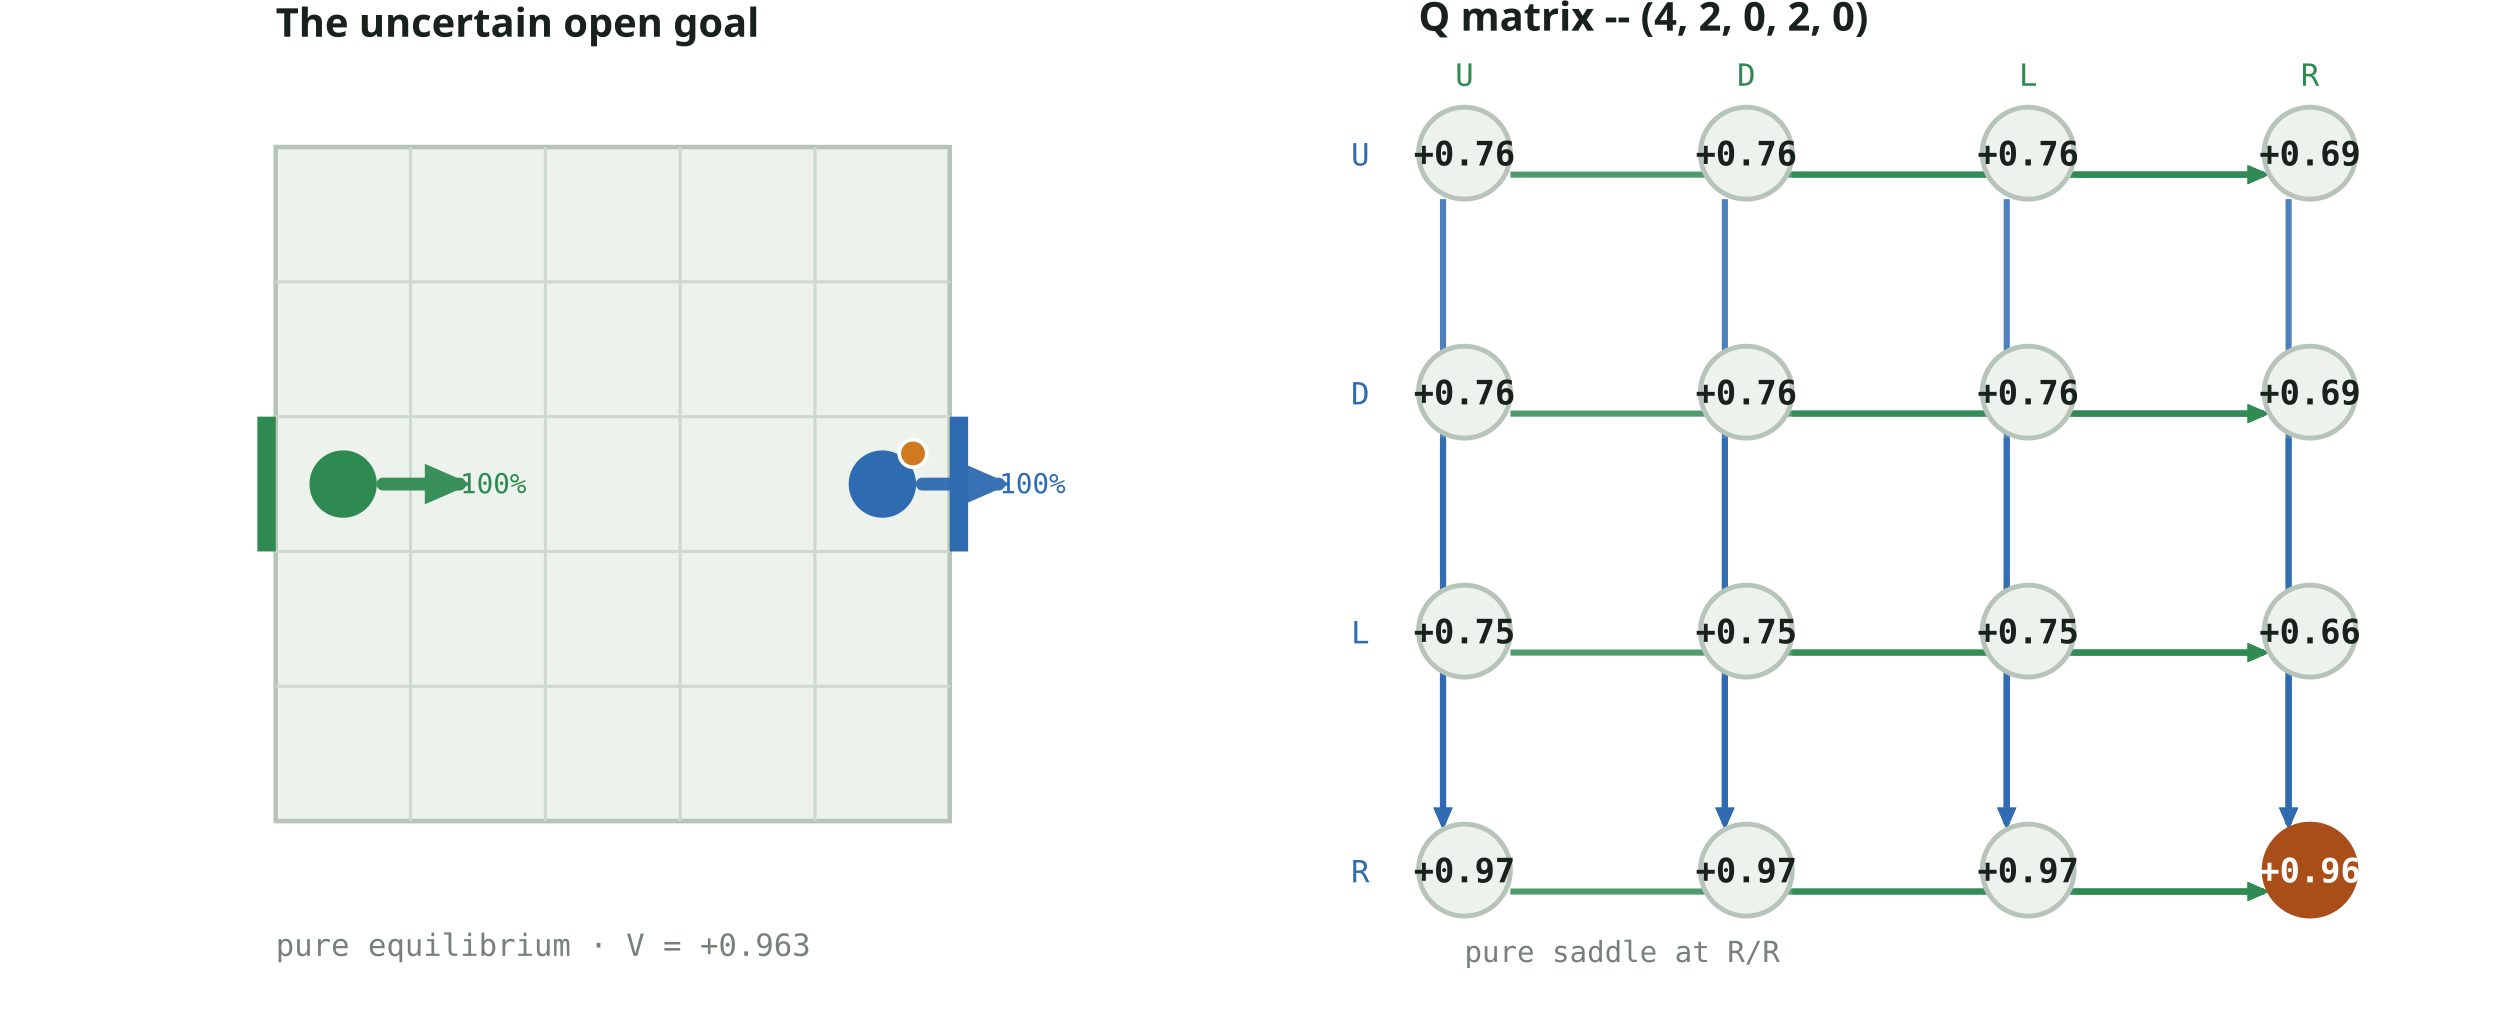
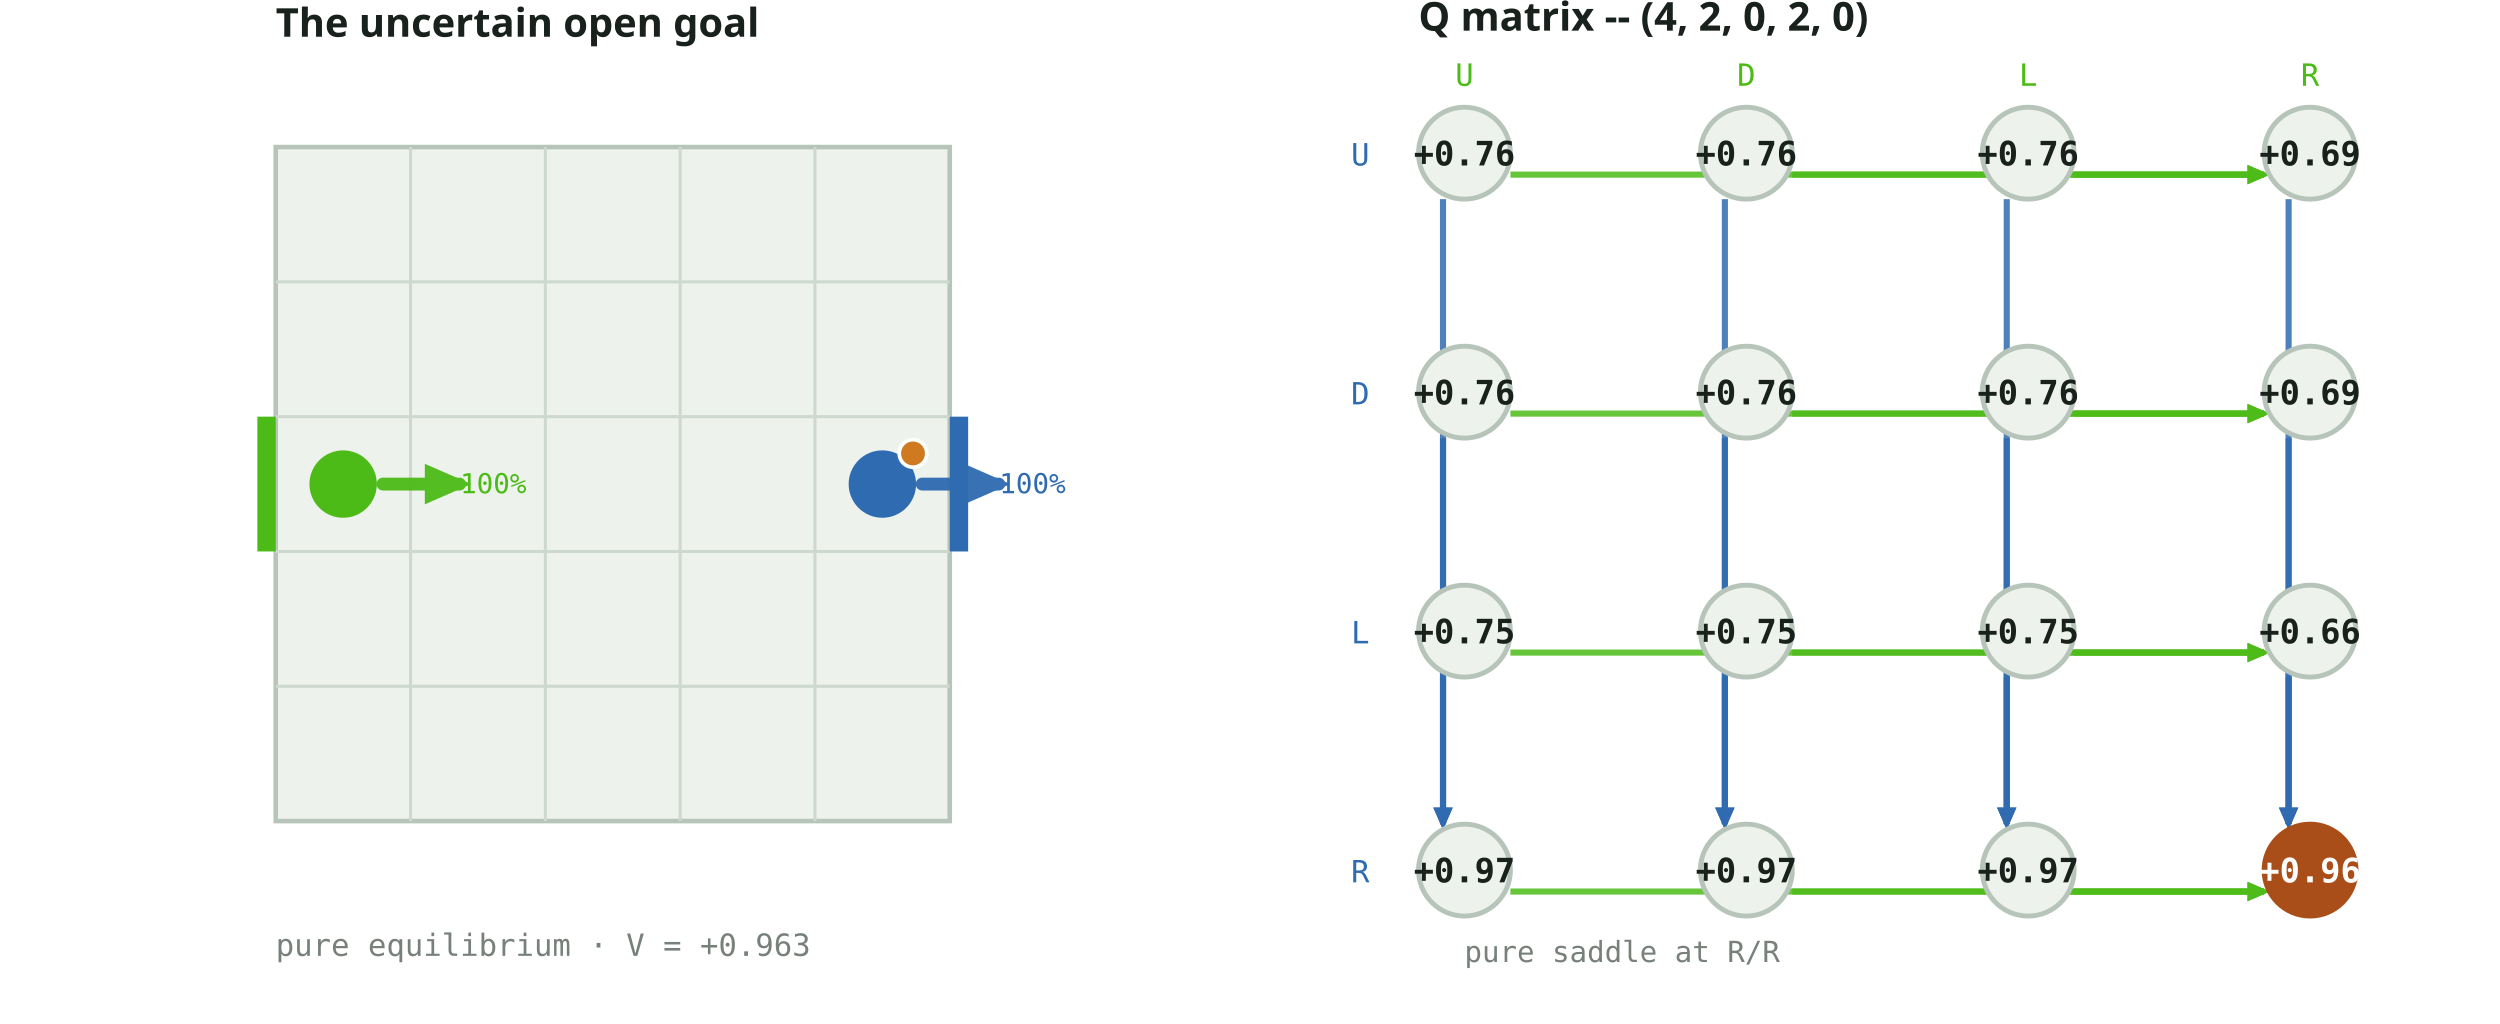
<svg xmlns="http://www.w3.org/2000/svg" viewBox="0 0 816 334" role="img" aria-label="panel">
  <g transform="translate(60.0 18.0)">
    <clipPath id="pnl0">
      <rect x="-16.0" y="-16.0" width="312.0" height="330.0" />
    </clipPath>
    <g clip-path="url(#pnl0)">
      <defs>
        <marker id="ah-2f6bb0" viewBox="0 0 8 8" refX="6" refY="4" markerWidth="3.6" markerHeight="3.6" orient="auto">
          <path d="M0 0.5 L8 4 L0 7.5 z" fill="var(--p0, #2f6bb0)" />
        </marker>
        <marker id="ah-2f8a52" viewBox="0 0 8 8" refX="6" refY="4" markerWidth="3.6" markerHeight="3.6" orient="auto">
-           <path d="M0 0.5 L8 4 L0 7.5 z" fill="var(--p1, #2f8a52)" />
+           <path d="M0 0.5 L8 4 L0 7.5 z" fill="var(--p1, #4CBB17)" />
        </marker>
      </defs>
      <rect x="30" y="30" width="220" height="220" fill="var(--tint, #eef2ec)" stroke="var(--rule-strong, #b7c4b9)" stroke-width="1.5" />
      <line x1="74" y1="30" x2="74" y2="250" stroke="var(--rule, #cdd8ce)" stroke-width="1" />
      <line x1="118" y1="30" x2="118" y2="250" stroke="var(--rule, #cdd8ce)" stroke-width="1" />
      <line x1="162" y1="30" x2="162" y2="250" stroke="var(--rule, #cdd8ce)" stroke-width="1" />
      <line x1="206" y1="30" x2="206" y2="250" stroke="var(--rule, #cdd8ce)" stroke-width="1" />
      <line x1="30" y1="74" x2="250" y2="74" stroke="var(--rule, #cdd8ce)" stroke-width="1" />
      <line x1="30" y1="118" x2="250" y2="118" stroke="var(--rule, #cdd8ce)" stroke-width="1" />
      <line x1="30" y1="162" x2="250" y2="162" stroke="var(--rule, #cdd8ce)" stroke-width="1" />
      <line x1="30" y1="206" x2="250" y2="206" stroke="var(--rule, #cdd8ce)" stroke-width="1" />
-       <rect x="24" y="118" width="6" height="44" fill="var(--p1, #2f8a52)" />
+       <rect x="24" y="118" width="6" height="44" fill="var(--p1, #4CBB17)" />
      <rect x="250" y="118" width="6" height="44" fill="var(--p0, #2f6bb0)" />
      <circle cx="228.0" cy="140.0" r="11" fill="var(--p0, #2f6bb0)" />
-       <circle cx="52.0" cy="140.0" r="11" fill="var(--p1, #2f8a52)" />
+       <circle cx="52.0" cy="140.0" r="11" fill="var(--p1, #4CBB17)" />
      <circle cx="238.0" cy="130.0" r="4.5" fill="var(--ball, #cf7a20)" stroke="var(--paper, #ffffff)" stroke-width="1.2" />
      <line x1="241.0" y1="140.0" x2="266.0" y2="140.0" stroke="var(--p0, #2f6bb0)" stroke-width="4.2" stroke-linecap="round" opacity="0.95" marker-end="url(#ah-2f6bb0)" />
      <text x="277.0" y="143.0" text-anchor="middle" font-family="ui-monospace,monospace" font-size="9" fill="var(--p0, #2f6bb0)">100%</text>
-       <line x1="65.0" y1="140.0" x2="90.0" y2="140.0" stroke="var(--p1, #2f8a52)" stroke-width="4.2" stroke-linecap="round" opacity="0.95" marker-end="url(#ah-2f8a52)" />
-       <text x="101.0" y="143.0" text-anchor="middle" font-family="ui-monospace,monospace" font-size="9" fill="var(--p1, #2f8a52)">100%</text>
+       <line x1="65.0" y1="140.0" x2="90.0" y2="140.0" stroke="var(--p1, #4CBB17)" stroke-width="4.2" stroke-linecap="round" opacity="0.95" marker-end="url(#ah-2f8a52)" />
+       <text x="101.0" y="143.0" text-anchor="middle" font-family="ui-monospace,monospace" font-size="9" fill="var(--p1, #4CBB17)">100%</text>
      <text x="30" y="294" font-family="ui-monospace,monospace" font-size="10" fill="var(--ink-faint, #77817a)">pure equilibrium · V = +0.963</text>
      <text x="30" y="-6" font-family="Barlow Semi Condensed,sans-serif" font-weight="600" font-size="13" fill="var(--ink, #19211c)">The uncertain open goal</text>
    </g>
  </g>
  <g transform="translate(432.0 16.0)">
    <clipPath id="pnl1">
      <rect x="-16.0" y="-16.0" width="400.0" height="334.0" />
    </clipPath>
    <g clip-path="url(#pnl1)">
      <text x="31" y="-6" font-family="Barlow Semi Condensed,sans-serif" font-weight="600" font-size="13" fill="var(--ink, #19211c)">Q matrix -- (4, 2, 0, 2, 0)</text>
      <defs>
        <marker id="ah-2f6bb0" viewBox="0 0 8 8" refX="6" refY="4" markerWidth="3.6" markerHeight="3.6" orient="auto">
          <path d="M0 0.5 L8 4 L0 7.5 z" fill="var(--p0, #2f6bb0)" />
        </marker>
        <marker id="ah-2f8a52" viewBox="0 0 8 8" refX="6" refY="4" markerWidth="3.6" markerHeight="3.6" orient="auto">
-           <path d="M0 0.5 L8 4 L0 7.5 z" fill="var(--p1, #2f8a52)" />
+           <path d="M0 0.5 L8 4 L0 7.5 z" fill="var(--p1, #4CBB17)" />
        </marker>
      </defs>
-       <text x="46" y="12" text-anchor="middle" font-family="ui-monospace,monospace" font-size="10" fill="var(--p1, #2f8a52)">U</text>
-       <text x="138" y="12" text-anchor="middle" font-family="ui-monospace,monospace" font-size="10" fill="var(--p1, #2f8a52)">D</text>
-       <text x="230" y="12" text-anchor="middle" font-family="ui-monospace,monospace" font-size="10" fill="var(--p1, #2f8a52)">L</text>
-       <text x="322" y="12" text-anchor="middle" font-family="ui-monospace,monospace" font-size="10" fill="var(--p1, #2f8a52)">R</text>
+       <text x="46" y="12" text-anchor="middle" font-family="ui-monospace,monospace" font-size="10" fill="var(--p1, #4CBB17)">U</text>
+       <text x="138" y="12" text-anchor="middle" font-family="ui-monospace,monospace" font-size="10" fill="var(--p1, #4CBB17)">D</text>
+       <text x="230" y="12" text-anchor="middle" font-family="ui-monospace,monospace" font-size="10" fill="var(--p1, #4CBB17)">L</text>
+       <text x="322" y="12" text-anchor="middle" font-family="ui-monospace,monospace" font-size="10" fill="var(--p1, #4CBB17)">R</text>
      <text x="12" y="38" text-anchor="middle" font-family="ui-monospace,monospace" font-size="10" fill="var(--p0, #2f6bb0)">U</text>
      <text x="12" y="116" text-anchor="middle" font-family="ui-monospace,monospace" font-size="10" fill="var(--p0, #2f6bb0)">D</text>
      <text x="12" y="194" text-anchor="middle" font-family="ui-monospace,monospace" font-size="10" fill="var(--p0, #2f6bb0)">L</text>
      <text x="12" y="272" text-anchor="middle" font-family="ui-monospace,monospace" font-size="10" fill="var(--p0, #2f6bb0)">R</text>
      <line x1="39.0" y1="49.0" x2="39.0" y2="253.0" stroke="var(--p0, #2f6bb0)" stroke-width="2" marker-end="url(#ah-2f6bb0)" opacity=".85" />
      <line x1="39.0" y1="127.0" x2="39.0" y2="253.0" stroke="var(--p0, #2f6bb0)" stroke-width="2" marker-end="url(#ah-2f6bb0)" opacity=".85" />
      <line x1="39.0" y1="205.0" x2="39.0" y2="253.0" stroke="var(--p0, #2f6bb0)" stroke-width="2" marker-end="url(#ah-2f6bb0)" opacity=".85" />
      <line x1="131.0" y1="49.0" x2="131.0" y2="253.0" stroke="var(--p0, #2f6bb0)" stroke-width="2" marker-end="url(#ah-2f6bb0)" opacity=".85" />
      <line x1="131.0" y1="127.0" x2="131.0" y2="253.0" stroke="var(--p0, #2f6bb0)" stroke-width="2" marker-end="url(#ah-2f6bb0)" opacity=".85" />
      <line x1="131.0" y1="205.0" x2="131.0" y2="253.0" stroke="var(--p0, #2f6bb0)" stroke-width="2" marker-end="url(#ah-2f6bb0)" opacity=".85" />
      <line x1="223.0" y1="49.0" x2="223.0" y2="253.0" stroke="var(--p0, #2f6bb0)" stroke-width="2" marker-end="url(#ah-2f6bb0)" opacity=".85" />
      <line x1="223.0" y1="127.0" x2="223.0" y2="253.0" stroke="var(--p0, #2f6bb0)" stroke-width="2" marker-end="url(#ah-2f6bb0)" opacity=".85" />
      <line x1="223.0" y1="205.0" x2="223.0" y2="253.0" stroke="var(--p0, #2f6bb0)" stroke-width="2" marker-end="url(#ah-2f6bb0)" opacity=".85" />
      <line x1="315.0" y1="49.0" x2="315.0" y2="253.0" stroke="var(--p0, #2f6bb0)" stroke-width="2" marker-end="url(#ah-2f6bb0)" opacity=".85" />
      <line x1="315.0" y1="127.0" x2="315.0" y2="253.0" stroke="var(--p0, #2f6bb0)" stroke-width="2" marker-end="url(#ah-2f6bb0)" opacity=".85" />
      <line x1="315.0" y1="205.0" x2="315.0" y2="253.0" stroke="var(--p0, #2f6bb0)" stroke-width="2" marker-end="url(#ah-2f6bb0)" opacity=".85" />
-       <line x1="61.0" y1="41.0" x2="307.0" y2="41.0" stroke="var(--p1, #2f8a52)" stroke-width="2" marker-end="url(#ah-2f8a52)" opacity=".85" />
-       <line x1="153.0" y1="41.0" x2="307.0" y2="41.0" stroke="var(--p1, #2f8a52)" stroke-width="2" marker-end="url(#ah-2f8a52)" opacity=".85" />
-       <line x1="245.0" y1="41.0" x2="307.0" y2="41.0" stroke="var(--p1, #2f8a52)" stroke-width="2" marker-end="url(#ah-2f8a52)" opacity=".85" />
-       <line x1="61.0" y1="119.0" x2="307.0" y2="119.0" stroke="var(--p1, #2f8a52)" stroke-width="2" marker-end="url(#ah-2f8a52)" opacity=".85" />
-       <line x1="153.0" y1="119.0" x2="307.0" y2="119.0" stroke="var(--p1, #2f8a52)" stroke-width="2" marker-end="url(#ah-2f8a52)" opacity=".85" />
-       <line x1="245.0" y1="119.0" x2="307.0" y2="119.0" stroke="var(--p1, #2f8a52)" stroke-width="2" marker-end="url(#ah-2f8a52)" opacity=".85" />
-       <line x1="61.0" y1="197.0" x2="307.0" y2="197.0" stroke="var(--p1, #2f8a52)" stroke-width="2" marker-end="url(#ah-2f8a52)" opacity=".85" />
-       <line x1="153.0" y1="197.0" x2="307.0" y2="197.0" stroke="var(--p1, #2f8a52)" stroke-width="2" marker-end="url(#ah-2f8a52)" opacity=".85" />
-       <line x1="245.0" y1="197.0" x2="307.0" y2="197.0" stroke="var(--p1, #2f8a52)" stroke-width="2" marker-end="url(#ah-2f8a52)" opacity=".85" />
-       <line x1="61.0" y1="275.0" x2="307.0" y2="275.0" stroke="var(--p1, #2f8a52)" stroke-width="2" marker-end="url(#ah-2f8a52)" opacity=".85" />
-       <line x1="153.0" y1="275.0" x2="307.0" y2="275.0" stroke="var(--p1, #2f8a52)" stroke-width="2" marker-end="url(#ah-2f8a52)" opacity=".85" />
-       <line x1="245.0" y1="275.0" x2="307.0" y2="275.0" stroke="var(--p1, #2f8a52)" stroke-width="2" marker-end="url(#ah-2f8a52)" opacity=".85" />
+       <line x1="61.0" y1="41.0" x2="307.0" y2="41.0" stroke="var(--p1, #4CBB17)" stroke-width="2" marker-end="url(#ah-2f8a52)" opacity=".85" />
+       <line x1="153.0" y1="41.0" x2="307.0" y2="41.0" stroke="var(--p1, #4CBB17)" stroke-width="2" marker-end="url(#ah-2f8a52)" opacity=".85" />
+       <line x1="245.0" y1="41.0" x2="307.0" y2="41.0" stroke="var(--p1, #4CBB17)" stroke-width="2" marker-end="url(#ah-2f8a52)" opacity=".85" />
+       <line x1="61.0" y1="119.0" x2="307.0" y2="119.0" stroke="var(--p1, #4CBB17)" stroke-width="2" marker-end="url(#ah-2f8a52)" opacity=".85" />
+       <line x1="153.0" y1="119.0" x2="307.0" y2="119.0" stroke="var(--p1, #4CBB17)" stroke-width="2" marker-end="url(#ah-2f8a52)" opacity=".85" />
+       <line x1="245.0" y1="119.0" x2="307.0" y2="119.0" stroke="var(--p1, #4CBB17)" stroke-width="2" marker-end="url(#ah-2f8a52)" opacity=".85" />
+       <line x1="61.0" y1="197.0" x2="307.0" y2="197.0" stroke="var(--p1, #4CBB17)" stroke-width="2" marker-end="url(#ah-2f8a52)" opacity=".85" />
+       <line x1="153.0" y1="197.0" x2="307.0" y2="197.0" stroke="var(--p1, #4CBB17)" stroke-width="2" marker-end="url(#ah-2f8a52)" opacity=".85" />
+       <line x1="245.0" y1="197.0" x2="307.0" y2="197.0" stroke="var(--p1, #4CBB17)" stroke-width="2" marker-end="url(#ah-2f8a52)" opacity=".85" />
+       <line x1="61.0" y1="275.0" x2="307.0" y2="275.0" stroke="var(--p1, #4CBB17)" stroke-width="2" marker-end="url(#ah-2f8a52)" opacity=".85" />
+       <line x1="153.0" y1="275.0" x2="307.0" y2="275.0" stroke="var(--p1, #4CBB17)" stroke-width="2" marker-end="url(#ah-2f8a52)" opacity=".85" />
+       <line x1="245.0" y1="275.0" x2="307.0" y2="275.0" stroke="var(--p1, #4CBB17)" stroke-width="2" marker-end="url(#ah-2f8a52)" opacity=".85" />
      <circle cx="46.0" cy="34.0" r="15" fill="var(--tint, #eef2ec)" stroke="var(--rule-strong, #b7c4b9)" stroke-width="1.6" />
      <text x="46.0" y="38.0" text-anchor="middle" font-family="ui-monospace,monospace" font-weight="600" font-size="11" fill="var(--ink, #19211c)">+0.76</text>
      <circle cx="138.0" cy="34.0" r="15" fill="var(--tint, #eef2ec)" stroke="var(--rule-strong, #b7c4b9)" stroke-width="1.6" />
      <text x="138.0" y="38.0" text-anchor="middle" font-family="ui-monospace,monospace" font-weight="600" font-size="11" fill="var(--ink, #19211c)">+0.76</text>
      <circle cx="230.0" cy="34.0" r="15" fill="var(--tint, #eef2ec)" stroke="var(--rule-strong, #b7c4b9)" stroke-width="1.6" />
      <text x="230.0" y="38.0" text-anchor="middle" font-family="ui-monospace,monospace" font-weight="600" font-size="11" fill="var(--ink, #19211c)">+0.76</text>
      <circle cx="322.0" cy="34.0" r="15" fill="var(--tint, #eef2ec)" stroke="var(--rule-strong, #b7c4b9)" stroke-width="1.6" />
      <text x="322.0" y="38.0" text-anchor="middle" font-family="ui-monospace,monospace" font-weight="600" font-size="11" fill="var(--ink, #19211c)">+0.69</text>
      <circle cx="46.0" cy="112.0" r="15" fill="var(--tint, #eef2ec)" stroke="var(--rule-strong, #b7c4b9)" stroke-width="1.6" />
      <text x="46.0" y="116.0" text-anchor="middle" font-family="ui-monospace,monospace" font-weight="600" font-size="11" fill="var(--ink, #19211c)">+0.76</text>
      <circle cx="138.0" cy="112.0" r="15" fill="var(--tint, #eef2ec)" stroke="var(--rule-strong, #b7c4b9)" stroke-width="1.6" />
      <text x="138.0" y="116.0" text-anchor="middle" font-family="ui-monospace,monospace" font-weight="600" font-size="11" fill="var(--ink, #19211c)">+0.76</text>
      <circle cx="230.0" cy="112.0" r="15" fill="var(--tint, #eef2ec)" stroke="var(--rule-strong, #b7c4b9)" stroke-width="1.6" />
      <text x="230.0" y="116.0" text-anchor="middle" font-family="ui-monospace,monospace" font-weight="600" font-size="11" fill="var(--ink, #19211c)">+0.76</text>
      <circle cx="322.0" cy="112.0" r="15" fill="var(--tint, #eef2ec)" stroke="var(--rule-strong, #b7c4b9)" stroke-width="1.6" />
      <text x="322.0" y="116.0" text-anchor="middle" font-family="ui-monospace,monospace" font-weight="600" font-size="11" fill="var(--ink, #19211c)">+0.69</text>
      <circle cx="46.0" cy="190.0" r="15" fill="var(--tint, #eef2ec)" stroke="var(--rule-strong, #b7c4b9)" stroke-width="1.6" />
      <text x="46.0" y="194.0" text-anchor="middle" font-family="ui-monospace,monospace" font-weight="600" font-size="11" fill="var(--ink, #19211c)">+0.75</text>
      <circle cx="138.0" cy="190.0" r="15" fill="var(--tint, #eef2ec)" stroke="var(--rule-strong, #b7c4b9)" stroke-width="1.6" />
      <text x="138.0" y="194.0" text-anchor="middle" font-family="ui-monospace,monospace" font-weight="600" font-size="11" fill="var(--ink, #19211c)">+0.75</text>
      <circle cx="230.0" cy="190.0" r="15" fill="var(--tint, #eef2ec)" stroke="var(--rule-strong, #b7c4b9)" stroke-width="1.6" />
      <text x="230.0" y="194.0" text-anchor="middle" font-family="ui-monospace,monospace" font-weight="600" font-size="11" fill="var(--ink, #19211c)">+0.75</text>
      <circle cx="322.0" cy="190.0" r="15" fill="var(--tint, #eef2ec)" stroke="var(--rule-strong, #b7c4b9)" stroke-width="1.6" />
      <text x="322.0" y="194.0" text-anchor="middle" font-family="ui-monospace,monospace" font-weight="600" font-size="11" fill="var(--ink, #19211c)">+0.66</text>
      <circle cx="46.0" cy="268.0" r="15" fill="var(--tint, #eef2ec)" stroke="var(--rule-strong, #b7c4b9)" stroke-width="1.6" />
      <text x="46.0" y="272.0" text-anchor="middle" font-family="ui-monospace,monospace" font-weight="600" font-size="11" fill="var(--ink, #19211c)">+0.97</text>
      <circle cx="138.0" cy="268.0" r="15" fill="var(--tint, #eef2ec)" stroke="var(--rule-strong, #b7c4b9)" stroke-width="1.6" />
      <text x="138.0" y="272.0" text-anchor="middle" font-family="ui-monospace,monospace" font-weight="600" font-size="11" fill="var(--ink, #19211c)">+0.97</text>
      <circle cx="230.0" cy="268.0" r="15" fill="var(--tint, #eef2ec)" stroke="var(--rule-strong, #b7c4b9)" stroke-width="1.6" />
      <text x="230.0" y="272.0" text-anchor="middle" font-family="ui-monospace,monospace" font-weight="600" font-size="11" fill="var(--ink, #19211c)">+0.97</text>
      <circle cx="322.0" cy="268.0" r="15" fill="#a94e18" stroke="#a94e18" stroke-width="1.6" />
      <text x="322.0" y="272.0" text-anchor="middle" font-family="ui-monospace,monospace" font-weight="600" font-size="11" fill="var(--paper, #ffffff)">+0.96</text>
      <text x="46" y="298" font-family="ui-monospace,monospace" font-size="9.5" fill="var(--ink-faint, #77817a)">pure saddle at R/R</text>
    </g>
  </g>
</svg>
